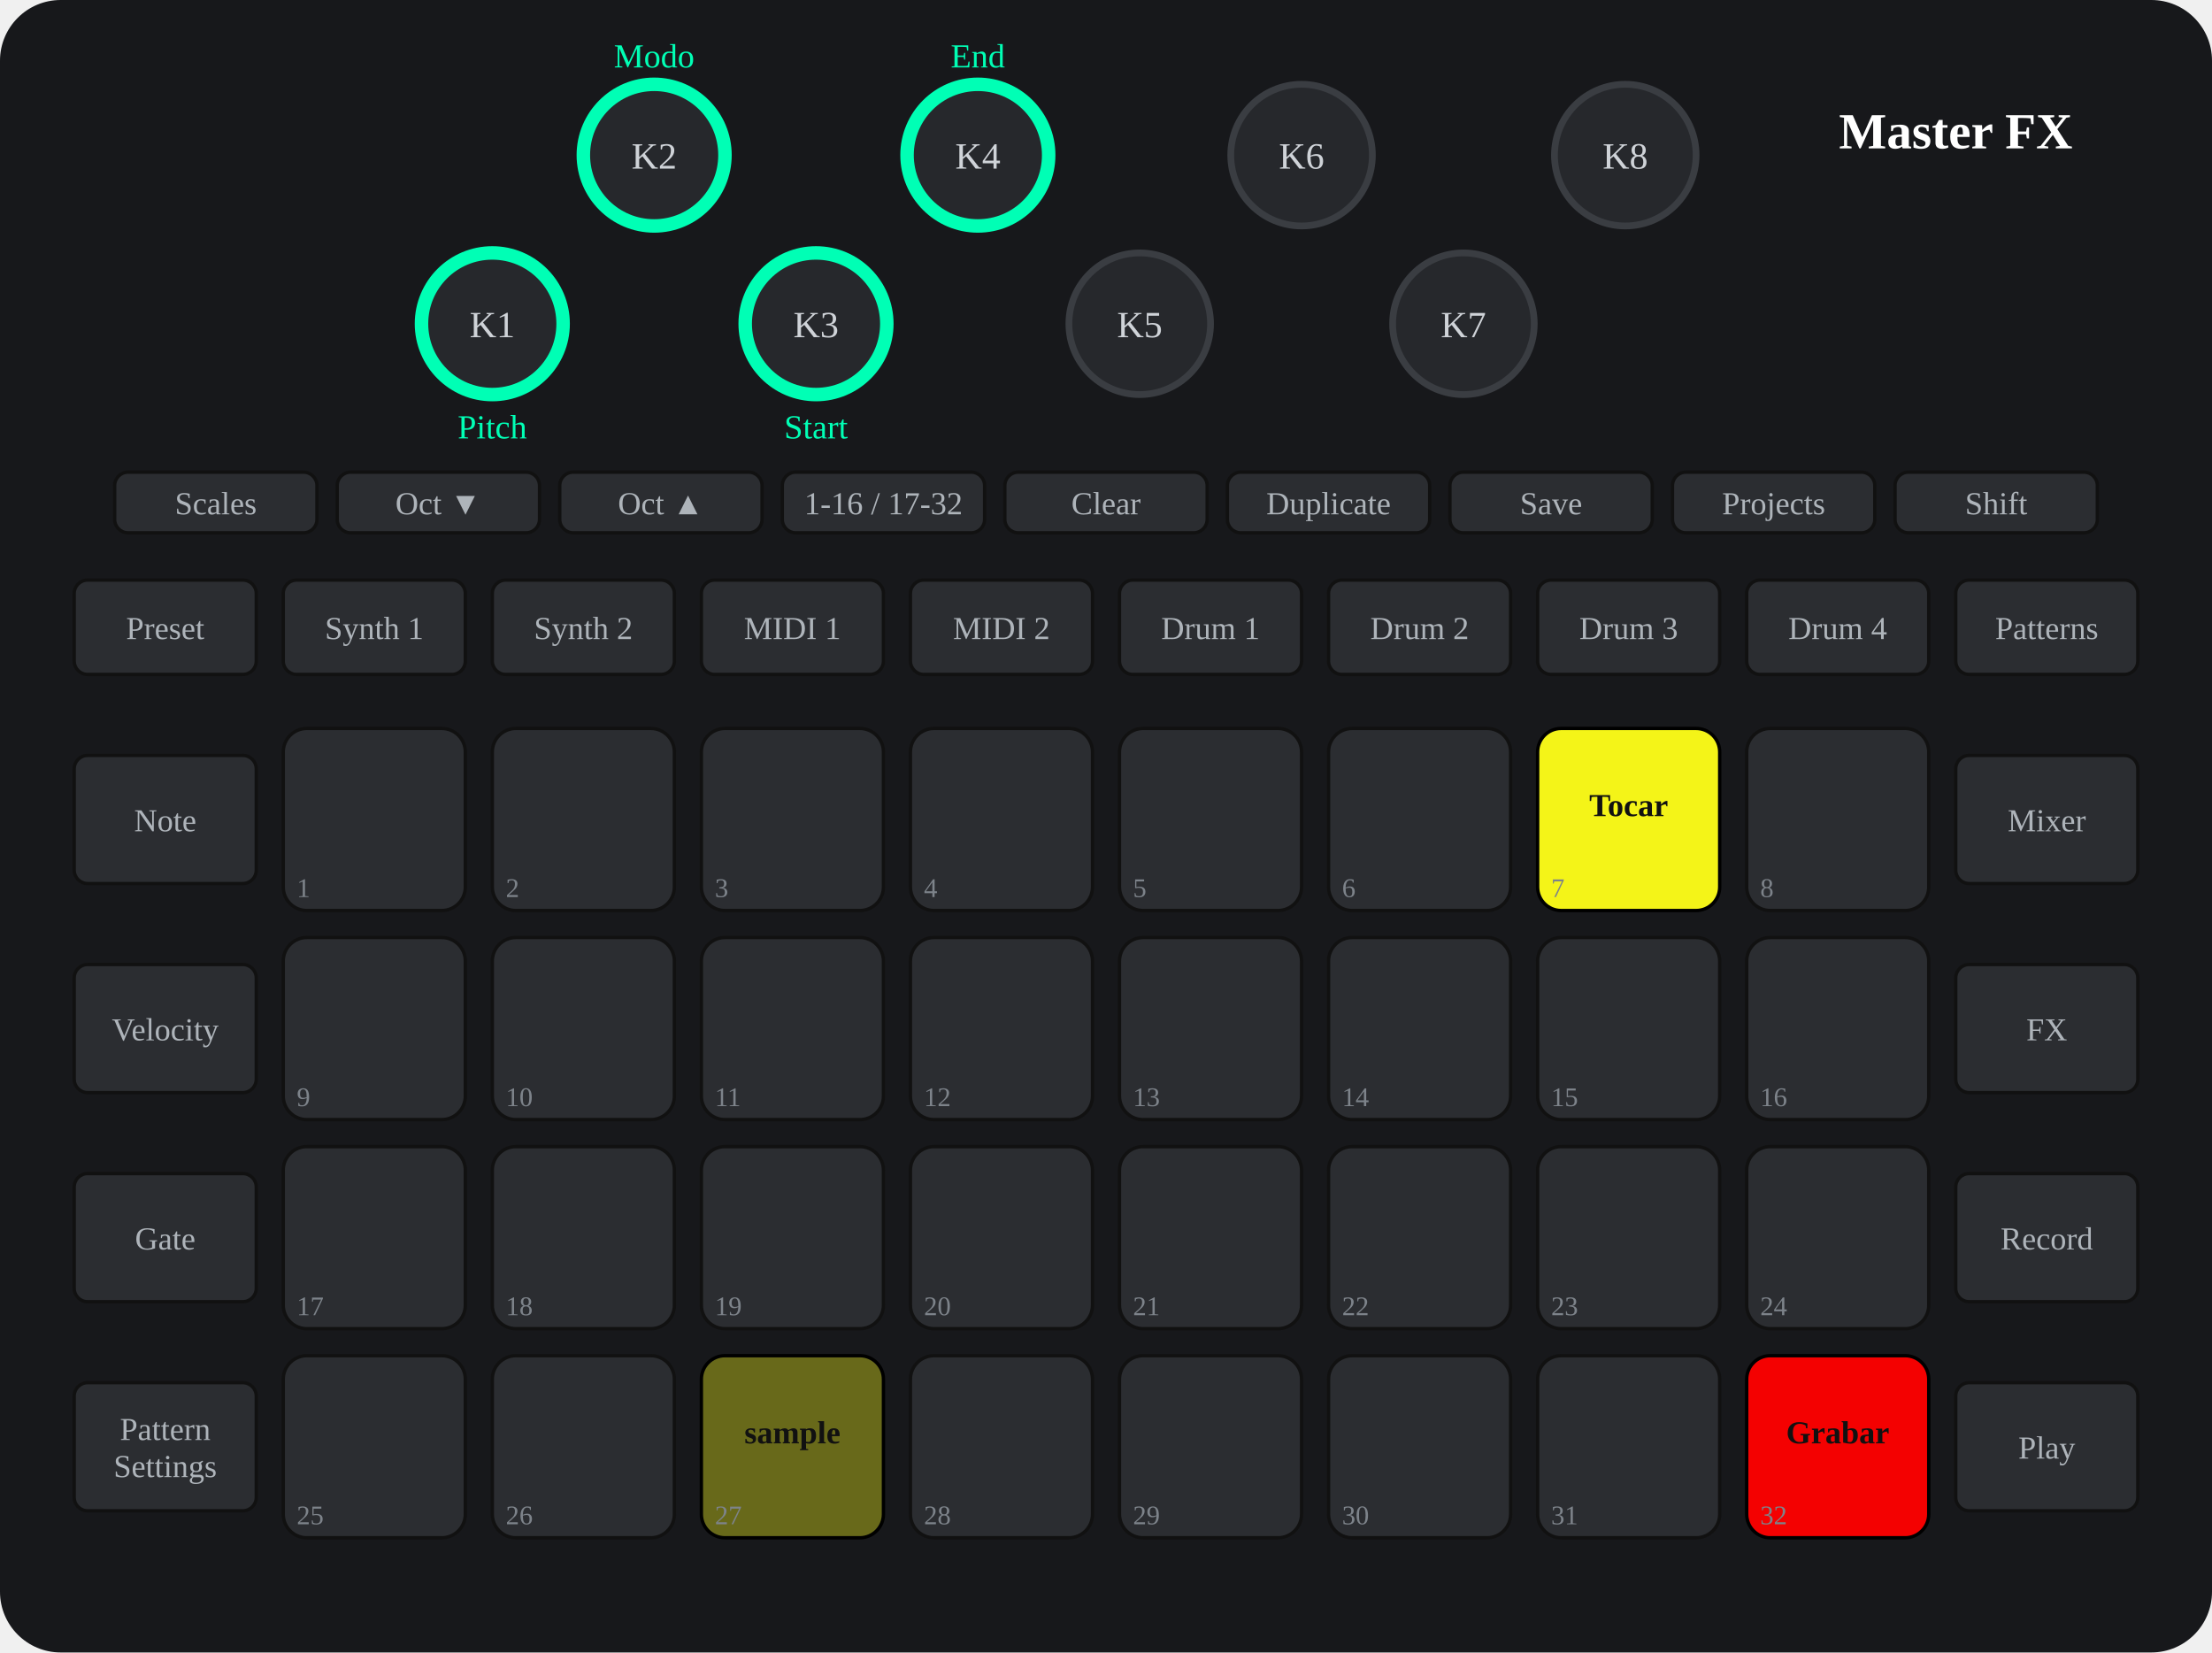
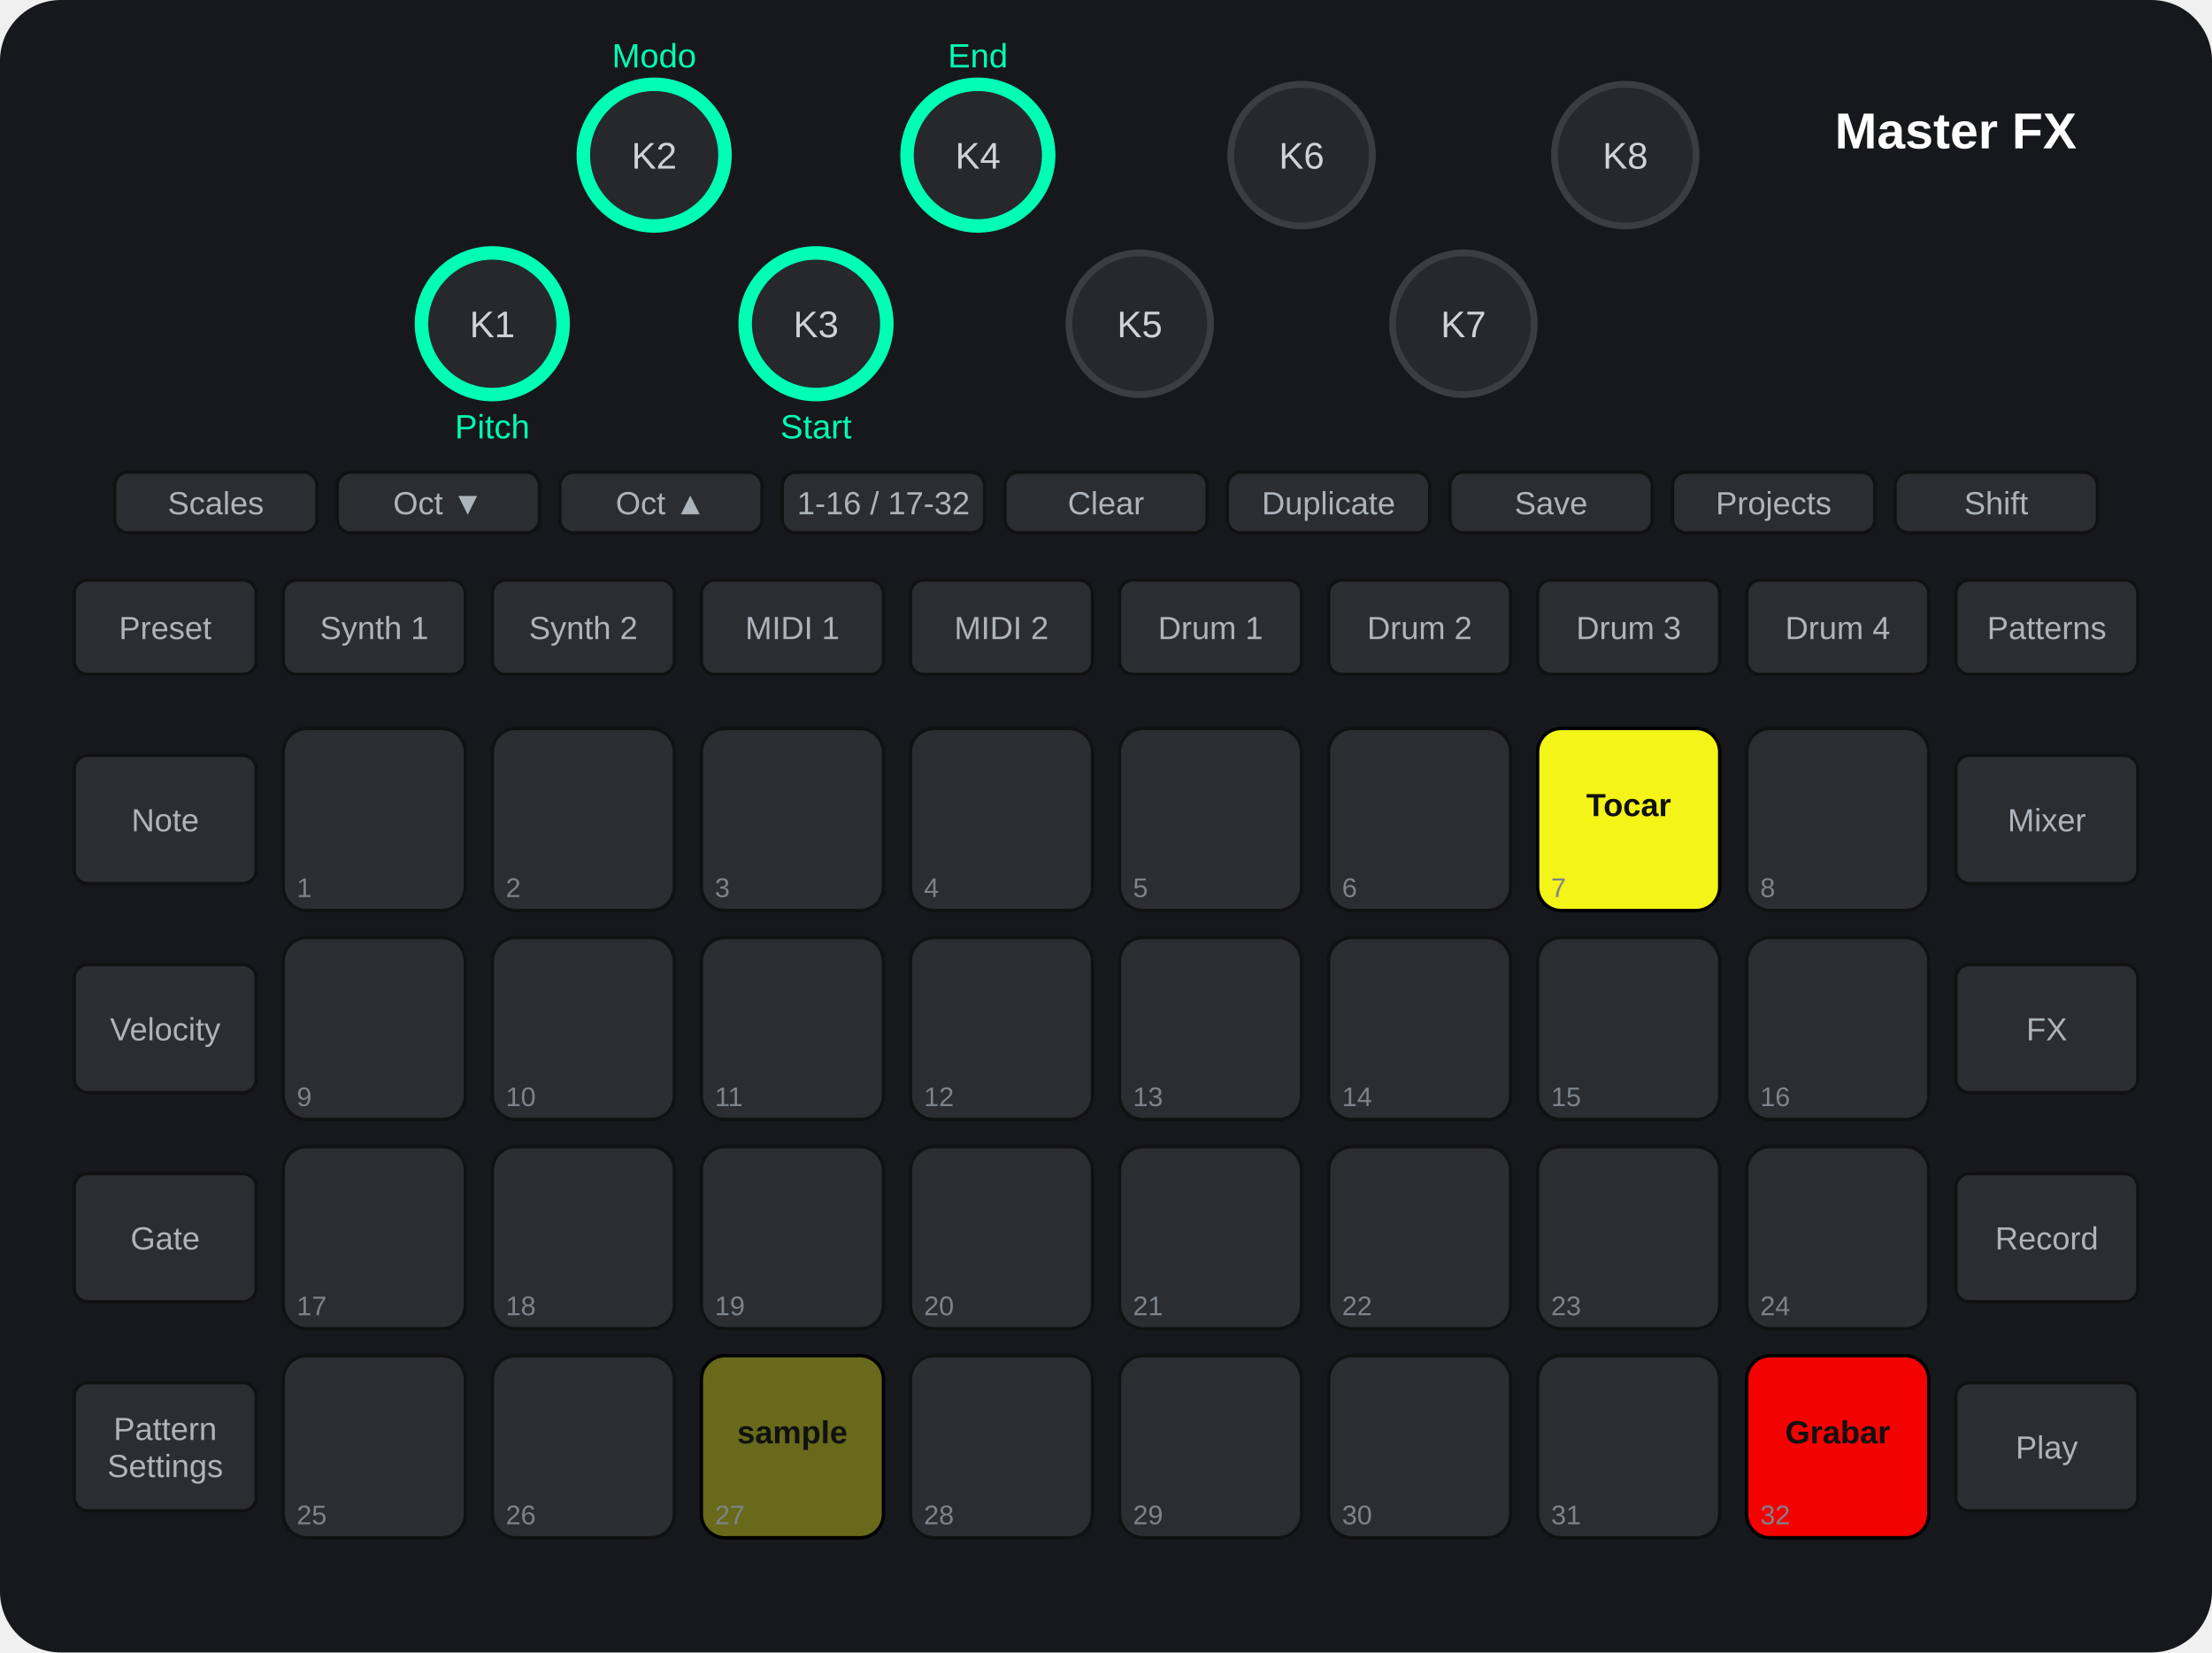
- <svg xmlns="http://www.w3.org/2000/svg" viewBox="0 0 656 490" role="img" aria-label="Sample capturado.">
+ <svg xmlns="http://www.w3.org/2000/svg" viewBox="0 0 656 490" role="img" aria-label="Sample capturado." font-family="Arial, Helvetica, sans-serif">
  <rect x="0" y="0" width="656" height="490" rx="18" fill="#17181b" />
  <circle cx="146" cy="96" r="21" fill="#26282c" stroke="#00ffb5" stroke-width="4" />
  <text x="146" y="100" font-size="11" fill="#cfd3d8" text-anchor="middle">K1</text>
  <text x="146" y="130" font-size="10" fill="#00ffb5" text-anchor="middle">Pitch</text>
  <circle cx="194" cy="46" r="21" fill="#26282c" stroke="#00ffb5" stroke-width="4" />
  <text x="194" y="50" font-size="11" fill="#cfd3d8" text-anchor="middle">K2</text>
  <text x="194" y="20" font-size="10" fill="#00ffb5" text-anchor="middle">Modo</text>
  <circle cx="242" cy="96" r="21" fill="#26282c" stroke="#00ffb5" stroke-width="4" />
  <text x="242" y="100" font-size="11" fill="#cfd3d8" text-anchor="middle">K3</text>
  <text x="242" y="130" font-size="10" fill="#00ffb5" text-anchor="middle">Start</text>
  <circle cx="290" cy="46" r="21" fill="#26282c" stroke="#00ffb5" stroke-width="4" />
  <text x="290" y="50" font-size="11" fill="#cfd3d8" text-anchor="middle">K4</text>
  <text x="290" y="20" font-size="10" fill="#00ffb5" text-anchor="middle">End</text>
  <circle cx="338" cy="96" r="21" fill="#26282c" stroke="#3a3d42" stroke-width="2" />
  <text x="338" y="100" font-size="11" fill="#cfd3d8" text-anchor="middle">K5</text>
  <circle cx="386" cy="46" r="21" fill="#26282c" stroke="#3a3d42" stroke-width="2" />
  <text x="386" y="50" font-size="11" fill="#cfd3d8" text-anchor="middle">K6</text>
  <circle cx="434" cy="96" r="21" fill="#26282c" stroke="#3a3d42" stroke-width="2" />
  <text x="434" y="100" font-size="11" fill="#cfd3d8" text-anchor="middle">K7</text>
  <circle cx="482" cy="46" r="21" fill="#26282c" stroke="#3a3d42" stroke-width="2" />
  <text x="482" y="50" font-size="11" fill="#cfd3d8" text-anchor="middle">K8</text>
  <text x="580" y="44" font-size="15" font-weight="bold" fill="#ffffff" text-anchor="middle">Master FX</text>
  <rect x="34" y="140" width="60" height="18" rx="4" fill="#2b2d31" stroke="#111" />
  <text x="64.0" y="152.5" font-size="9.5" fill="#aeb4ba" text-anchor="middle">Scales</text>
  <rect x="100" y="140" width="60" height="18" rx="4" fill="#2b2d31" stroke="#111" />
  <text x="130.0" y="152.5" font-size="9.5" fill="#aeb4ba" text-anchor="middle">Oct ▼</text>
  <rect x="166" y="140" width="60" height="18" rx="4" fill="#2b2d31" stroke="#111" />
  <text x="196.0" y="152.5" font-size="9.5" fill="#aeb4ba" text-anchor="middle">Oct ▲</text>
  <rect x="232" y="140" width="60" height="18" rx="4" fill="#2b2d31" stroke="#111" />
  <text x="262.0" y="152.5" font-size="9.5" fill="#aeb4ba" text-anchor="middle">1-16 / 17-32</text>
  <rect x="298" y="140" width="60" height="18" rx="4" fill="#2b2d31" stroke="#111" />
  <text x="328.0" y="152.5" font-size="9.5" fill="#aeb4ba" text-anchor="middle">Clear</text>
  <rect x="364" y="140" width="60" height="18" rx="4" fill="#2b2d31" stroke="#111" />
  <text x="394.0" y="152.5" font-size="9.5" fill="#aeb4ba" text-anchor="middle">Duplicate</text>
  <rect x="430" y="140" width="60" height="18" rx="4" fill="#2b2d31" stroke="#111" />
  <text x="460.0" y="152.5" font-size="9.5" fill="#aeb4ba" text-anchor="middle">Save</text>
  <rect x="496" y="140" width="60" height="18" rx="4" fill="#2b2d31" stroke="#111" />
  <text x="526.0" y="152.5" font-size="9.5" fill="#aeb4ba" text-anchor="middle">Projects</text>
  <rect x="562" y="140" width="60" height="18" rx="4" fill="#2b2d31" stroke="#111" />
  <text x="592.0" y="152.5" font-size="9.5" fill="#aeb4ba" text-anchor="middle">Shift</text>
  <rect x="22" y="172" width="54" height="28" rx="4" fill="#2b2d31" stroke="#111" />
  <text x="49.0" y="189.5" font-size="9.5" fill="#aeb4ba" text-anchor="middle">Preset</text>
  <rect x="84" y="172" width="54" height="28" rx="4" fill="#2b2d31" stroke="#111" />
  <text x="111.0" y="189.5" font-size="9.5" fill="#aeb4ba" text-anchor="middle">Synth 1</text>
  <rect x="146" y="172" width="54" height="28" rx="4" fill="#2b2d31" stroke="#111" />
  <text x="173.0" y="189.5" font-size="9.5" fill="#aeb4ba" text-anchor="middle">Synth 2</text>
  <rect x="208" y="172" width="54" height="28" rx="4" fill="#2b2d31" stroke="#111" />
  <text x="235.0" y="189.5" font-size="9.5" fill="#aeb4ba" text-anchor="middle">MIDI 1</text>
  <rect x="270" y="172" width="54" height="28" rx="4" fill="#2b2d31" stroke="#111" />
  <text x="297.0" y="189.5" font-size="9.5" fill="#aeb4ba" text-anchor="middle">MIDI 2</text>
  <rect x="332" y="172" width="54" height="28" rx="4" fill="#2b2d31" stroke="#111" />
  <text x="359.0" y="189.5" font-size="9.5" fill="#aeb4ba" text-anchor="middle">Drum 1</text>
  <rect x="394" y="172" width="54" height="28" rx="4" fill="#2b2d31" stroke="#111" />
  <text x="421.0" y="189.5" font-size="9.5" fill="#aeb4ba" text-anchor="middle">Drum 2</text>
  <rect x="456" y="172" width="54" height="28" rx="4" fill="#2b2d31" stroke="#111" />
  <text x="483.0" y="189.5" font-size="9.5" fill="#aeb4ba" text-anchor="middle">Drum 3</text>
  <rect x="518" y="172" width="54" height="28" rx="4" fill="#2b2d31" stroke="#111" />
  <text x="545.0" y="189.5" font-size="9.5" fill="#aeb4ba" text-anchor="middle">Drum 4</text>
  <rect x="580" y="172" width="54" height="28" rx="4" fill="#2b2d31" stroke="#111" />
  <text x="607.0" y="189.5" font-size="9.5" fill="#aeb4ba" text-anchor="middle">Patterns</text>
  <rect x="22" y="224" width="54" height="38" rx="4" fill="#2b2d31" stroke="#111" />
  <text x="49.0" y="246.5" font-size="9.5" fill="#aeb4ba" text-anchor="middle">Note</text>
  <rect x="580" y="224" width="54" height="38" rx="4" fill="#2b2d31" stroke="#111" />
  <text x="607.0" y="246.5" font-size="9.5" fill="#aeb4ba" text-anchor="middle">Mixer</text>
  <rect x="22" y="286" width="54" height="38" rx="4" fill="#2b2d31" stroke="#111" />
  <text x="49.0" y="308.5" font-size="9.5" fill="#aeb4ba" text-anchor="middle">Velocity</text>
  <rect x="580" y="286" width="54" height="38" rx="4" fill="#2b2d31" stroke="#111" />
  <text x="607.0" y="308.5" font-size="9.5" fill="#aeb4ba" text-anchor="middle">FX</text>
  <rect x="22" y="348" width="54" height="38" rx="4" fill="#2b2d31" stroke="#111" />
  <text x="49.0" y="370.5" font-size="9.5" fill="#aeb4ba" text-anchor="middle">Gate</text>
  <rect x="580" y="348" width="54" height="38" rx="4" fill="#2b2d31" stroke="#111" />
  <text x="607.0" y="370.5" font-size="9.5" fill="#aeb4ba" text-anchor="middle">Record</text>
  <rect x="22" y="410" width="54" height="38" rx="4" fill="#2b2d31" stroke="#111" />
  <text x="49.0" y="427.0" font-size="9.5" fill="#aeb4ba" text-anchor="middle">Pattern</text>
  <text x="49.0" y="438.0" font-size="9.5" fill="#aeb4ba" text-anchor="middle">Settings</text>
  <rect x="580" y="410" width="54" height="38" rx="4" fill="#2b2d31" stroke="#111" />
  <text x="607.0" y="432.5" font-size="9.5" fill="#aeb4ba" text-anchor="middle">Play</text>
  <rect x="84" y="216" width="54" height="54" rx="7" fill="#2b2d31" stroke="#111" />
  <text x="88" y="266" font-size="8" fill="#7d838a">1</text>
  <rect x="146" y="216" width="54" height="54" rx="7" fill="#2b2d31" stroke="#111" />
  <text x="150" y="266" font-size="8" fill="#7d838a">2</text>
  <rect x="208" y="216" width="54" height="54" rx="7" fill="#2b2d31" stroke="#111" />
  <text x="212" y="266" font-size="8" fill="#7d838a">3</text>
  <rect x="270" y="216" width="54" height="54" rx="7" fill="#2b2d31" stroke="#111" />
  <text x="274" y="266" font-size="8" fill="#7d838a">4</text>
  <rect x="332" y="216" width="54" height="54" rx="7" fill="#2b2d31" stroke="#111" />
  <text x="336" y="266" font-size="8" fill="#7d838a">5</text>
  <rect x="394" y="216" width="54" height="54" rx="7" fill="#2b2d31" stroke="#111" />
  <text x="398" y="266" font-size="8" fill="#7d838a">6</text>
  <rect x="456" y="216" width="54" height="54" rx="7" fill="#ffff19" fill-opacity="0.95" stroke="#000" stroke-width="1" />
  <text x="483.0" y="242" font-size="9.5" fill="#111" text-anchor="middle" font-weight="bold">Tocar</text>
  <text x="460" y="266" font-size="8" fill="#7d838a">7</text>
  <rect x="518" y="216" width="54" height="54" rx="7" fill="#2b2d31" stroke="#111" />
  <text x="522" y="266" font-size="8" fill="#7d838a">8</text>
  <rect x="84" y="278" width="54" height="54" rx="7" fill="#2b2d31" stroke="#111" />
  <text x="88" y="328" font-size="8" fill="#7d838a">9</text>
  <rect x="146" y="278" width="54" height="54" rx="7" fill="#2b2d31" stroke="#111" />
  <text x="150" y="328" font-size="8" fill="#7d838a">10</text>
  <rect x="208" y="278" width="54" height="54" rx="7" fill="#2b2d31" stroke="#111" />
  <text x="212" y="328" font-size="8" fill="#7d838a">11</text>
  <rect x="270" y="278" width="54" height="54" rx="7" fill="#2b2d31" stroke="#111" />
  <text x="274" y="328" font-size="8" fill="#7d838a">12</text>
  <rect x="332" y="278" width="54" height="54" rx="7" fill="#2b2d31" stroke="#111" />
  <text x="336" y="328" font-size="8" fill="#7d838a">13</text>
  <rect x="394" y="278" width="54" height="54" rx="7" fill="#2b2d31" stroke="#111" />
  <text x="398" y="328" font-size="8" fill="#7d838a">14</text>
  <rect x="456" y="278" width="54" height="54" rx="7" fill="#2b2d31" stroke="#111" />
  <text x="460" y="328" font-size="8" fill="#7d838a">15</text>
  <rect x="518" y="278" width="54" height="54" rx="7" fill="#2b2d31" stroke="#111" />
  <text x="522" y="328" font-size="8" fill="#7d838a">16</text>
  <rect x="84" y="340" width="54" height="54" rx="7" fill="#2b2d31" stroke="#111" />
  <text x="88" y="390" font-size="8" fill="#7d838a">17</text>
  <rect x="146" y="340" width="54" height="54" rx="7" fill="#2b2d31" stroke="#111" />
  <text x="150" y="390" font-size="8" fill="#7d838a">18</text>
  <rect x="208" y="340" width="54" height="54" rx="7" fill="#2b2d31" stroke="#111" />
  <text x="212" y="390" font-size="8" fill="#7d838a">19</text>
  <rect x="270" y="340" width="54" height="54" rx="7" fill="#2b2d31" stroke="#111" />
  <text x="274" y="390" font-size="8" fill="#7d838a">20</text>
  <rect x="332" y="340" width="54" height="54" rx="7" fill="#2b2d31" stroke="#111" />
  <text x="336" y="390" font-size="8" fill="#7d838a">21</text>
  <rect x="394" y="340" width="54" height="54" rx="7" fill="#2b2d31" stroke="#111" />
  <text x="398" y="390" font-size="8" fill="#7d838a">22</text>
  <rect x="456" y="340" width="54" height="54" rx="7" fill="#2b2d31" stroke="#111" />
  <text x="460" y="390" font-size="8" fill="#7d838a">23</text>
  <rect x="518" y="340" width="54" height="54" rx="7" fill="#2b2d31" stroke="#111" />
  <text x="522" y="390" font-size="8" fill="#7d838a">24</text>
  <rect x="84" y="402" width="54" height="54" rx="7" fill="#2b2d31" stroke="#111" />
  <text x="88" y="452" font-size="8" fill="#7d838a">25</text>
  <rect x="146" y="402" width="54" height="54" rx="7" fill="#2b2d31" stroke="#111" />
  <text x="150" y="452" font-size="8" fill="#7d838a">26</text>
  <rect x="208" y="402" width="54" height="54" rx="7" fill="#ffff19" fill-opacity="0.35" stroke="#000" stroke-width="1" />
  <text x="235.0" y="428" font-size="9.5" fill="#111" text-anchor="middle" font-weight="bold">sample</text>
  <text x="212" y="452" font-size="8" fill="#7d838a">27</text>
  <rect x="270" y="402" width="54" height="54" rx="7" fill="#2b2d31" stroke="#111" />
  <text x="274" y="452" font-size="8" fill="#7d838a">28</text>
  <rect x="332" y="402" width="54" height="54" rx="7" fill="#2b2d31" stroke="#111" />
  <text x="336" y="452" font-size="8" fill="#7d838a">29</text>
  <rect x="394" y="402" width="54" height="54" rx="7" fill="#2b2d31" stroke="#111" />
  <text x="398" y="452" font-size="8" fill="#7d838a">30</text>
  <rect x="456" y="402" width="54" height="54" rx="7" fill="#2b2d31" stroke="#111" />
  <text x="460" y="452" font-size="8" fill="#7d838a">31</text>
  <rect x="518" y="402" width="54" height="54" rx="7" fill="#ff0000" fill-opacity="0.95" stroke="#000" stroke-width="1" />
  <text x="545.0" y="428" font-size="9.5" fill="#111" text-anchor="middle" font-weight="bold">Grabar</text>
  <text x="522" y="452" font-size="8" fill="#7d838a">32</text>
</svg>
